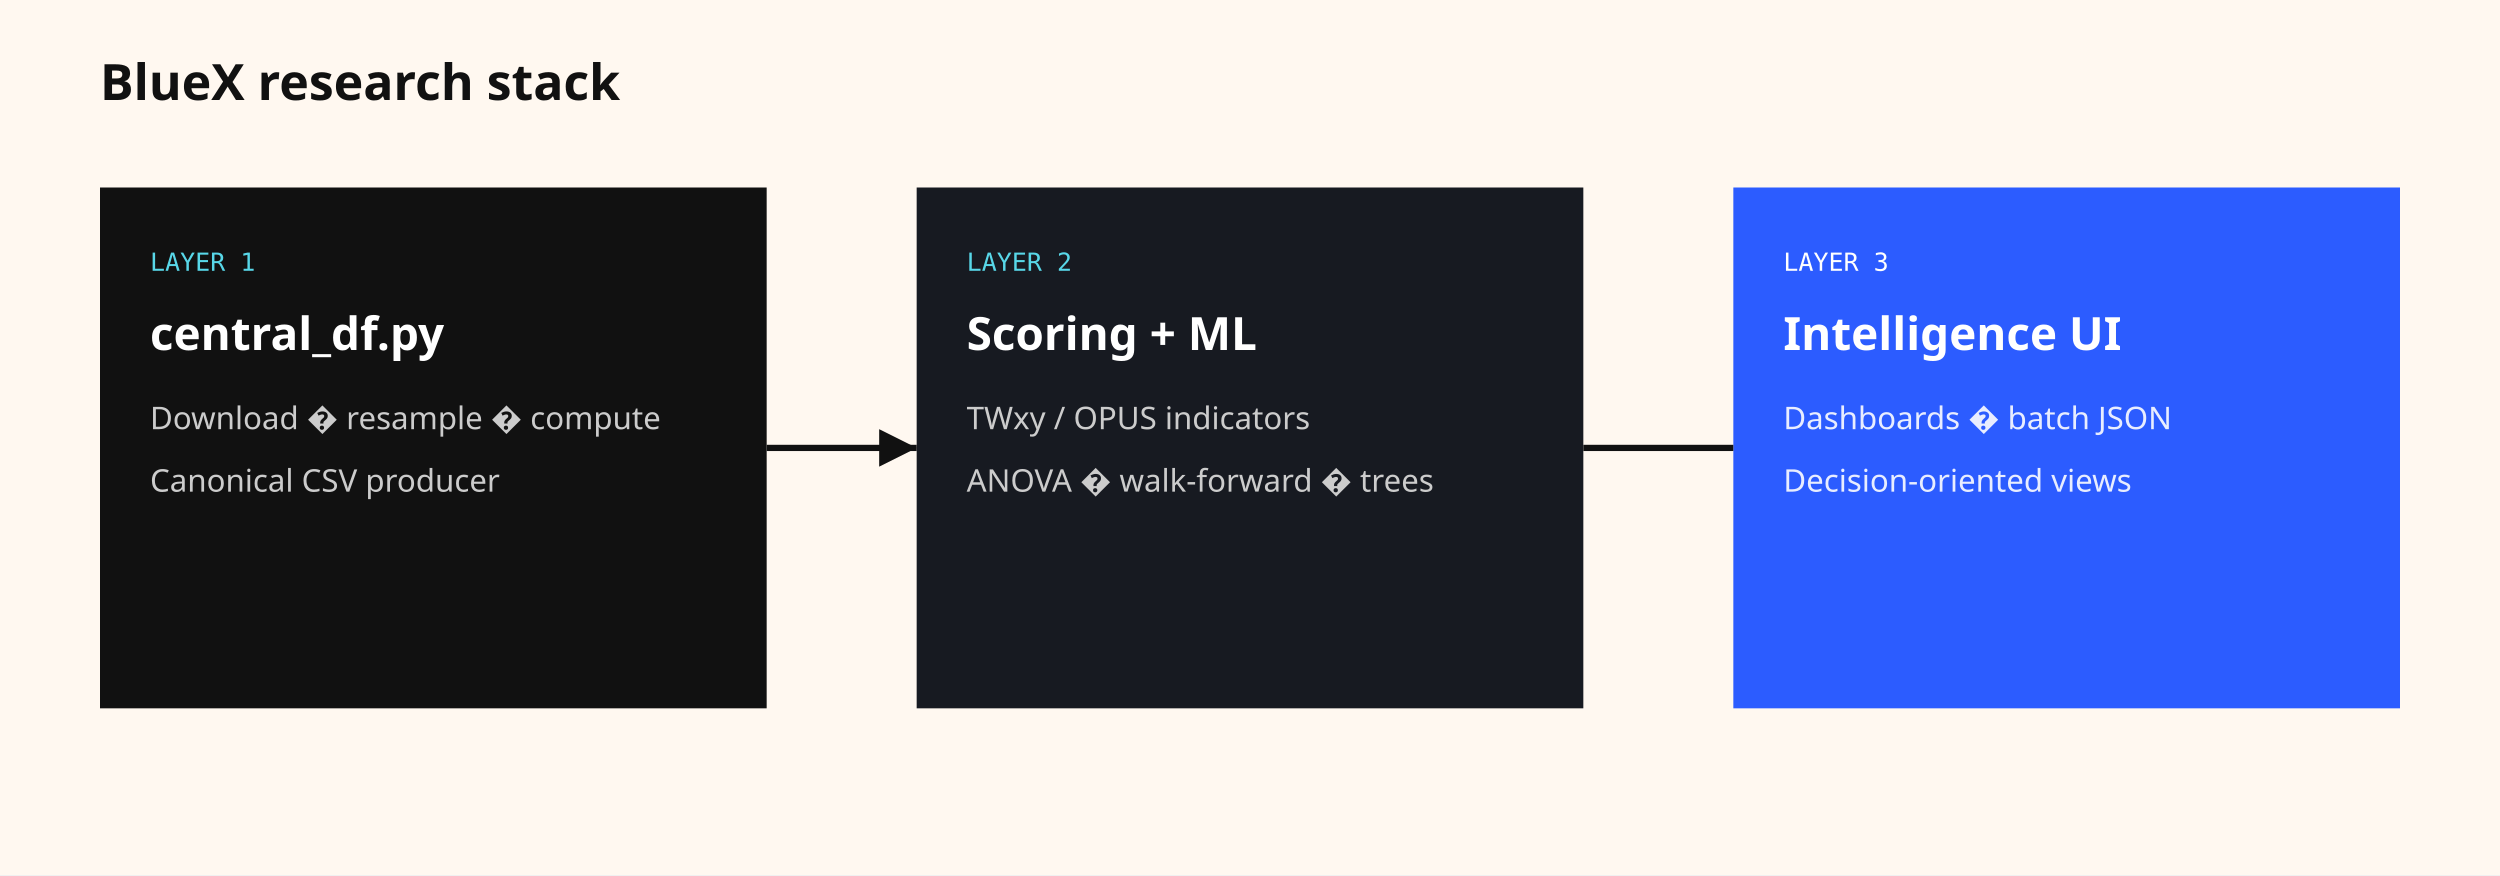
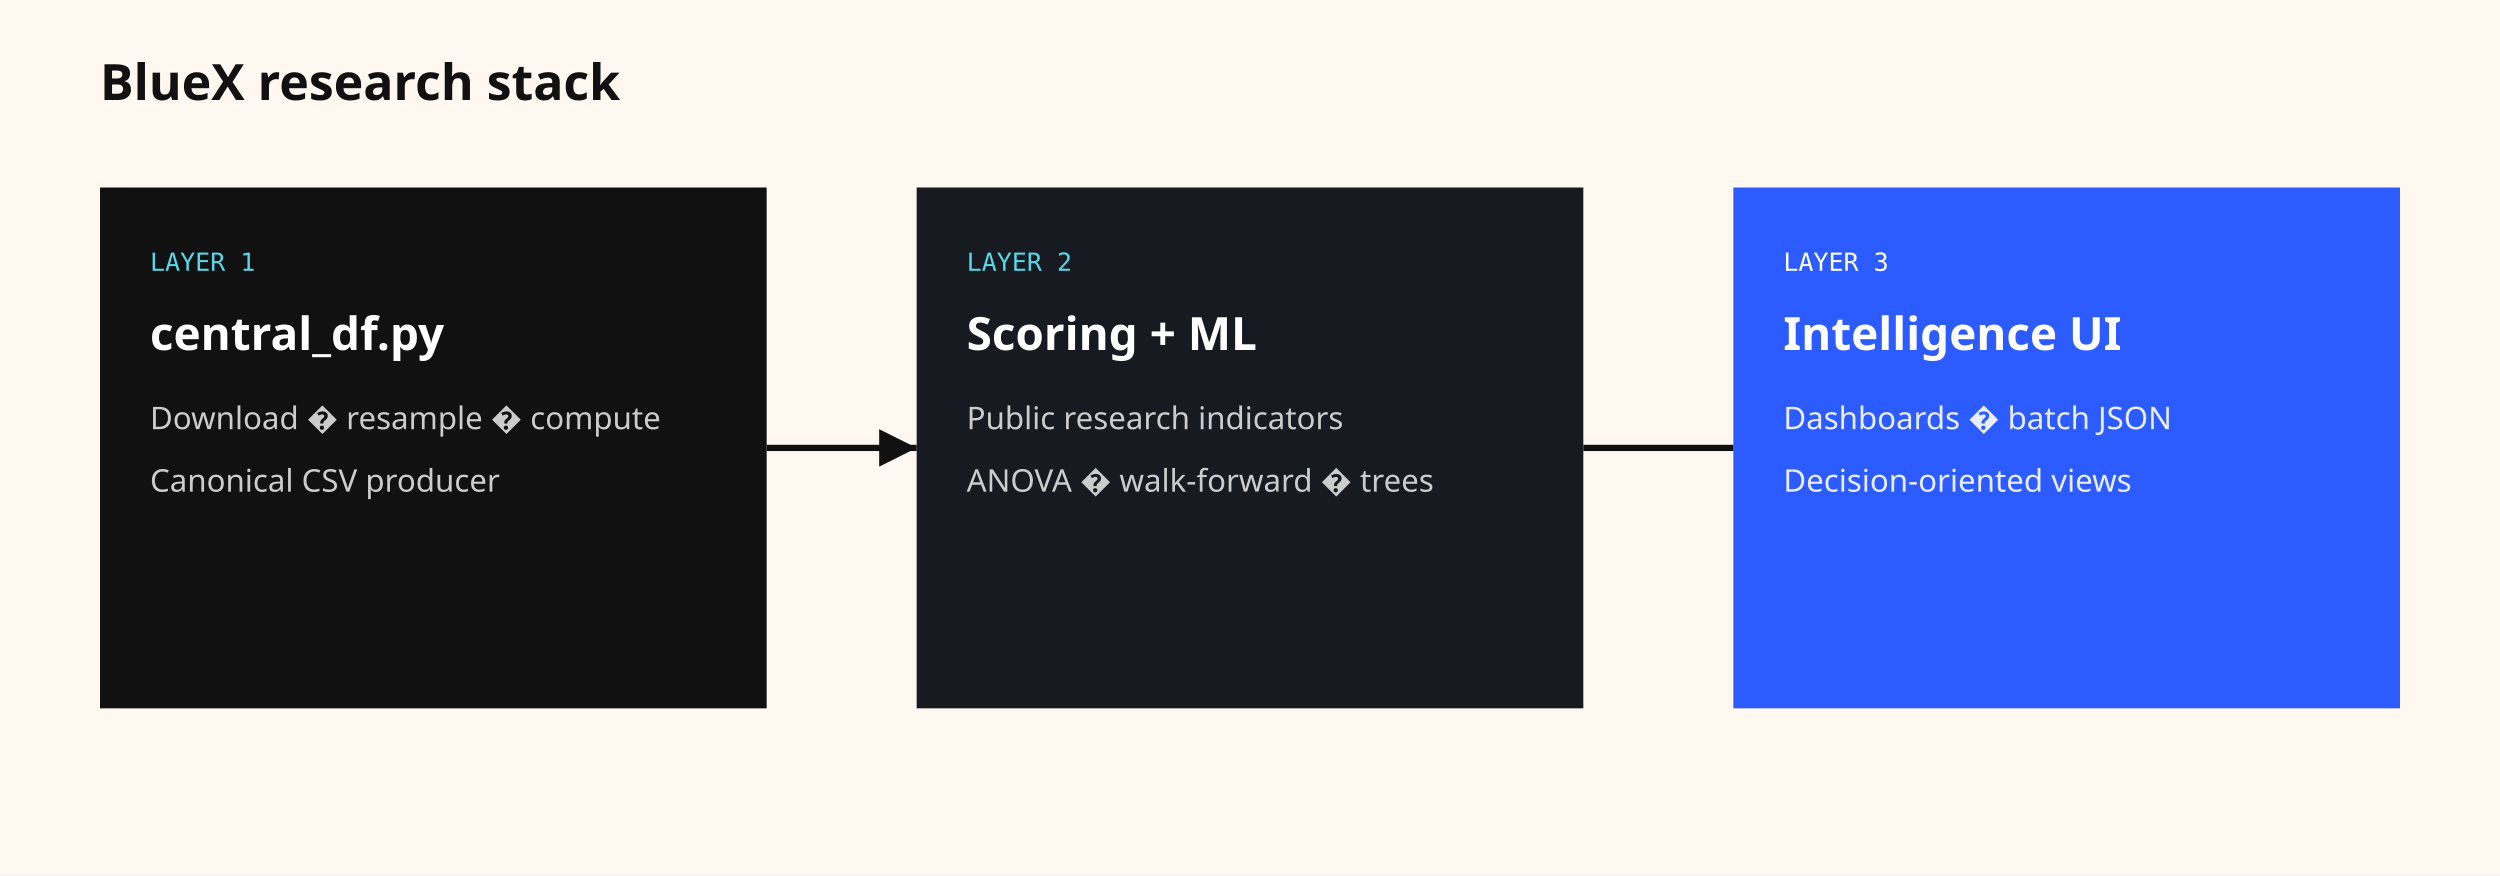
<svg xmlns="http://www.w3.org/2000/svg" width="1200" height="420" viewBox="0 0 1200 420" role="img" aria-label="BlueX system architecture">
  <rect width="1200" height="420" fill="#fff8f0" />
  <text x="48" y="48" fill="#111" font-family="sans-serif" font-size="24" font-weight="700">BlueX research stack</text>
  <rect x="48" y="90" width="320" height="250" fill="#111" />
  <text x="72" y="130" fill="#58d7e8" font-family="monospace" font-size="12">LAYER 1</text>
  <text x="72" y="168" fill="#fff" font-family="sans-serif" font-size="22" font-weight="700">central_df.py</text>
  <text x="72" y="206" fill="#ccc" font-family="sans-serif" font-size="15">Download � resample � compute</text>
  <text x="72" y="236" fill="#ccc" font-family="sans-serif" font-size="15">Canonical CSV producer</text>
  <rect x="440" y="90" width="320" height="250" fill="#171a21" />
  <text x="464" y="130" fill="#58d7e8" font-family="monospace" font-size="12">LAYER 2</text>
  <text x="464" y="168" fill="#fff" font-family="sans-serif" font-size="22" font-weight="700">Scoring + ML</text>
-   <text x="464" y="206" fill="#ccc" font-family="sans-serif" font-size="15">TWxy / OPUS indicators</text>
+   <text x="464" y="206" fill="#ccc" font-family="sans-serif" font-size="15">Public research indicators</text>
  <text x="464" y="236" fill="#ccc" font-family="sans-serif" font-size="15">ANOVA � walk-forward � trees</text>
  <rect x="832" y="90" width="320" height="250" fill="#2c5cff" />
  <text x="856" y="130" fill="#fff" font-family="monospace" font-size="12">LAYER 3</text>
  <text x="856" y="168" fill="#fff" font-family="sans-serif" font-size="22" font-weight="700">Intelligence UI</text>
  <text x="856" y="206" fill="#e8edff" font-family="sans-serif" font-size="15">Dashboards � batch JSON</text>
  <text x="856" y="236" fill="#e8edff" font-family="sans-serif" font-size="15">Decision-oriented views</text>
  <path d="M368 215 H440" stroke="#111" stroke-width="3" marker-end="url(#arrow)" />
  <path d="M760 215 H832" stroke="#111" stroke-width="3" />
  <defs>
    <marker id="arrow" markerWidth="8" markerHeight="8" refX="6" refY="3" orient="auto">
      <path d="M0,0 L6,3 L0,6 Z" fill="#111" />
    </marker>
  </defs>
</svg>
